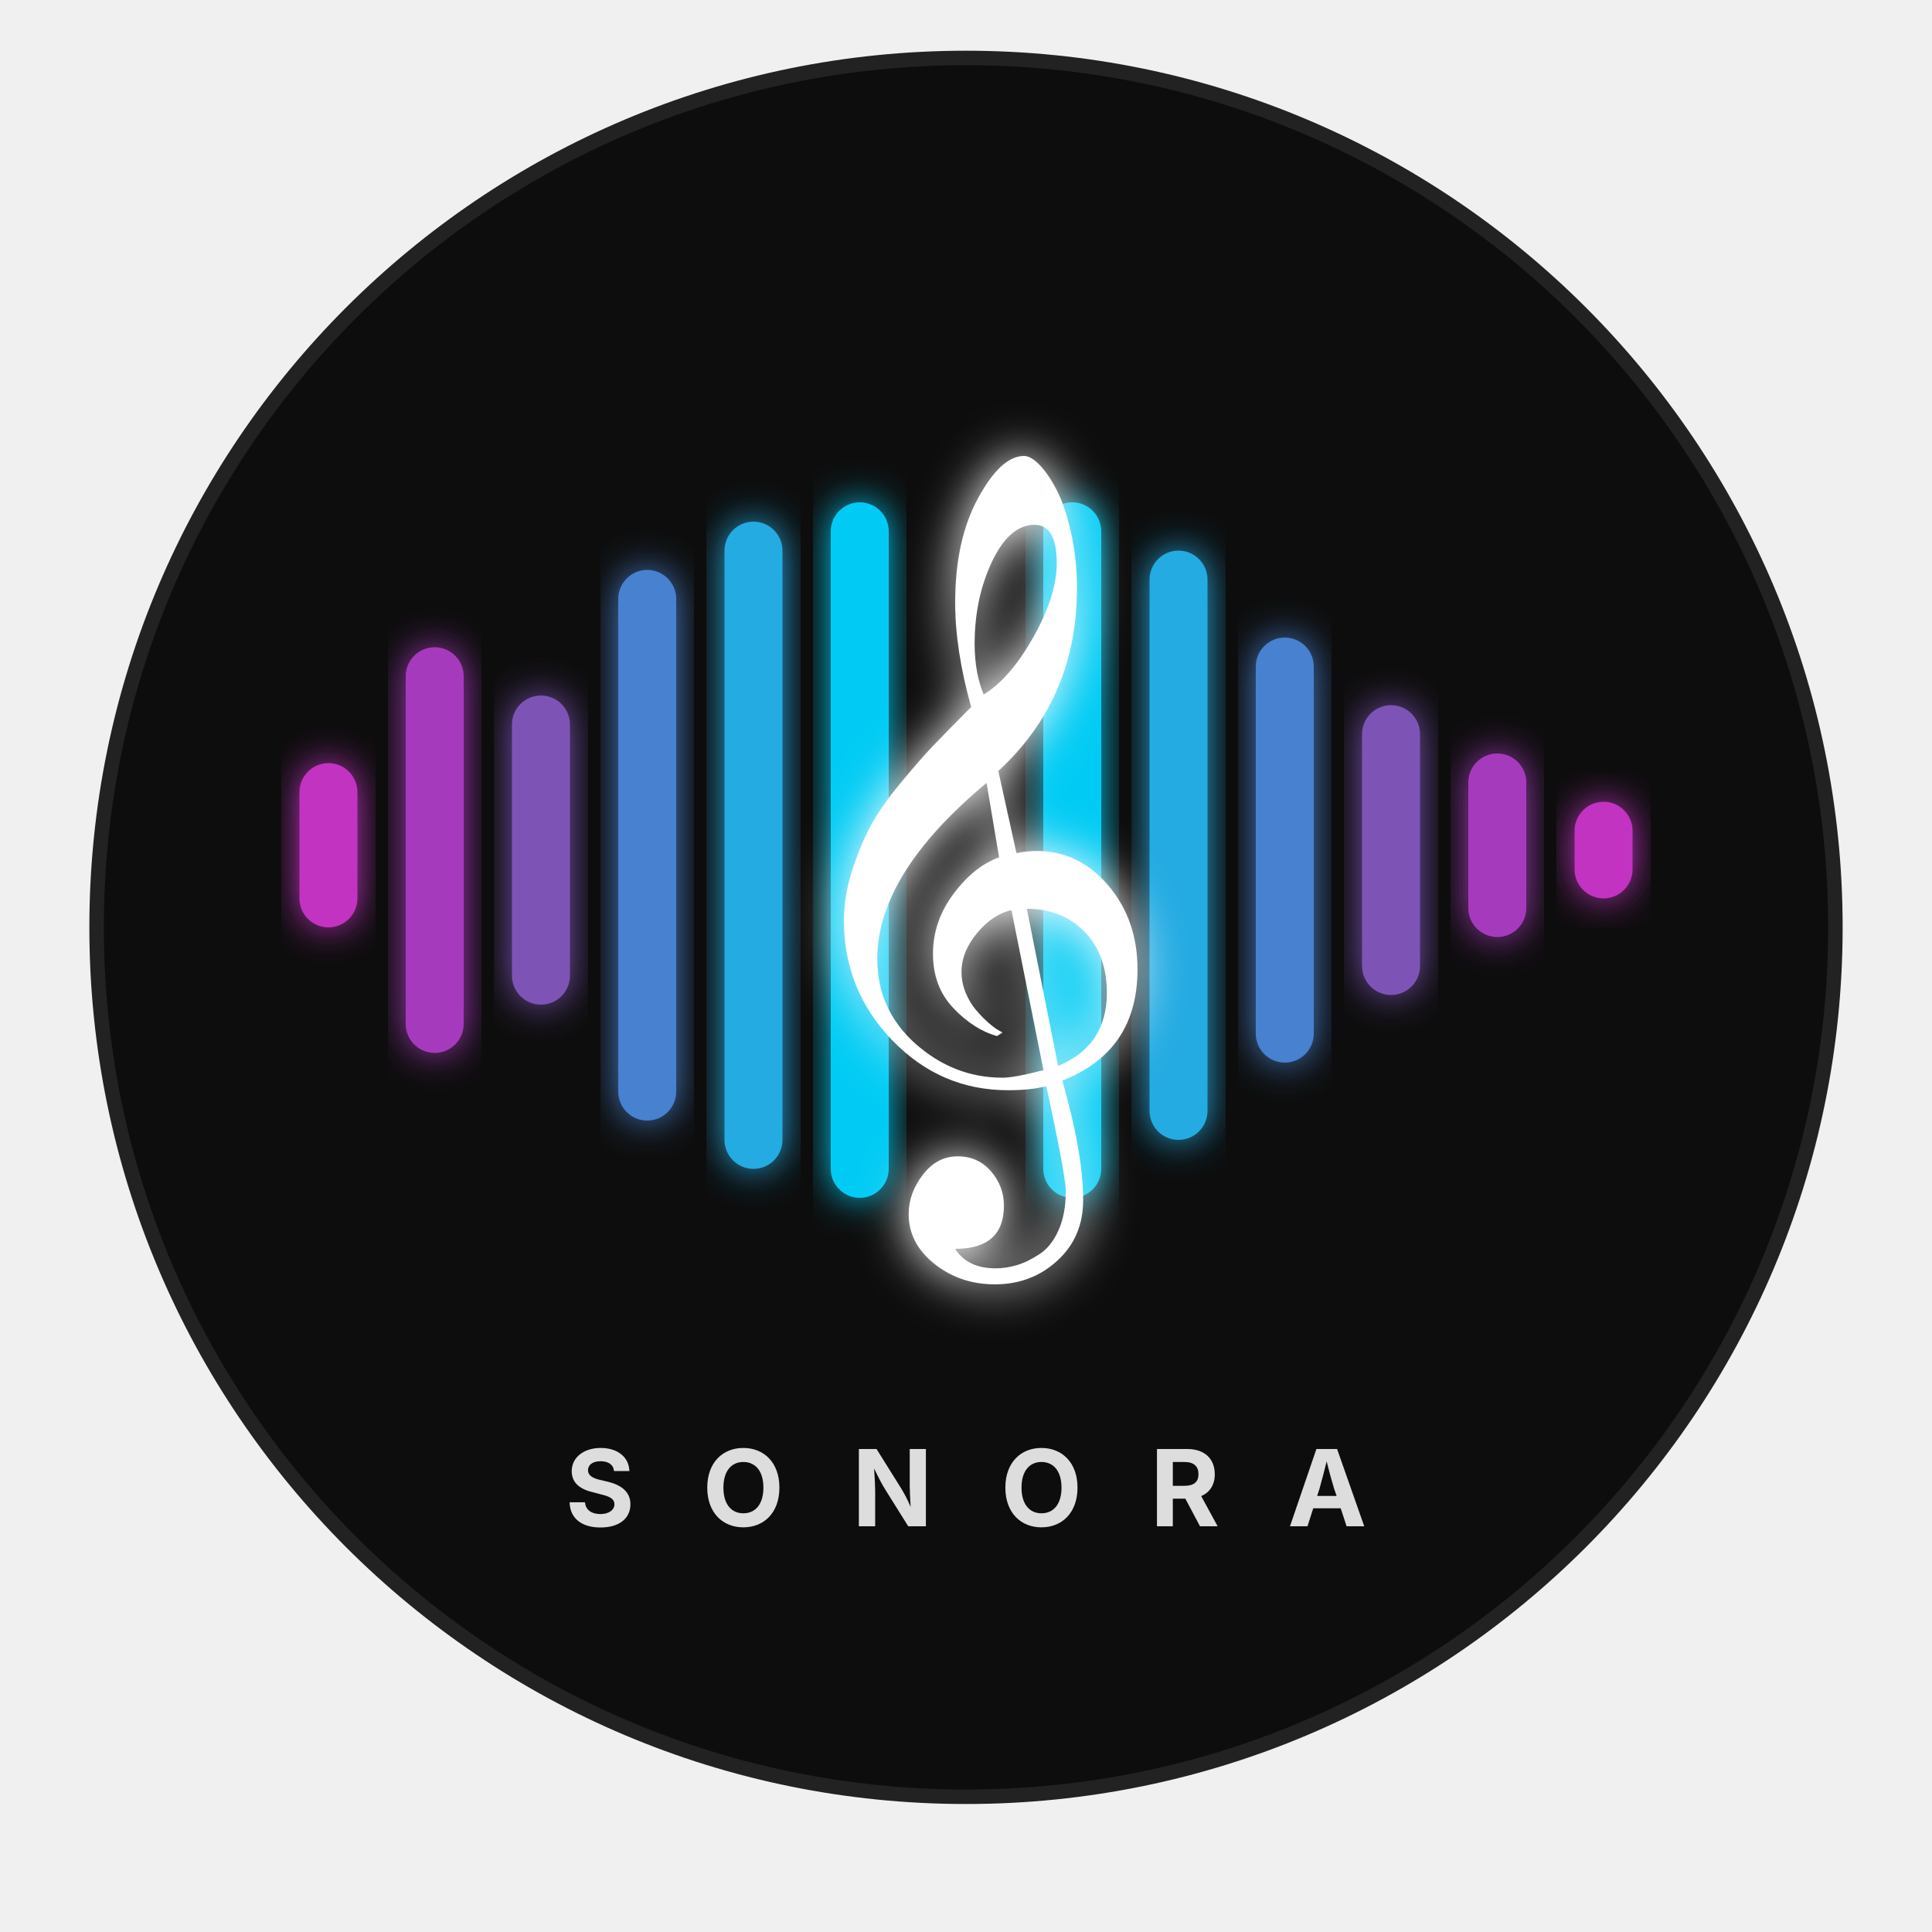
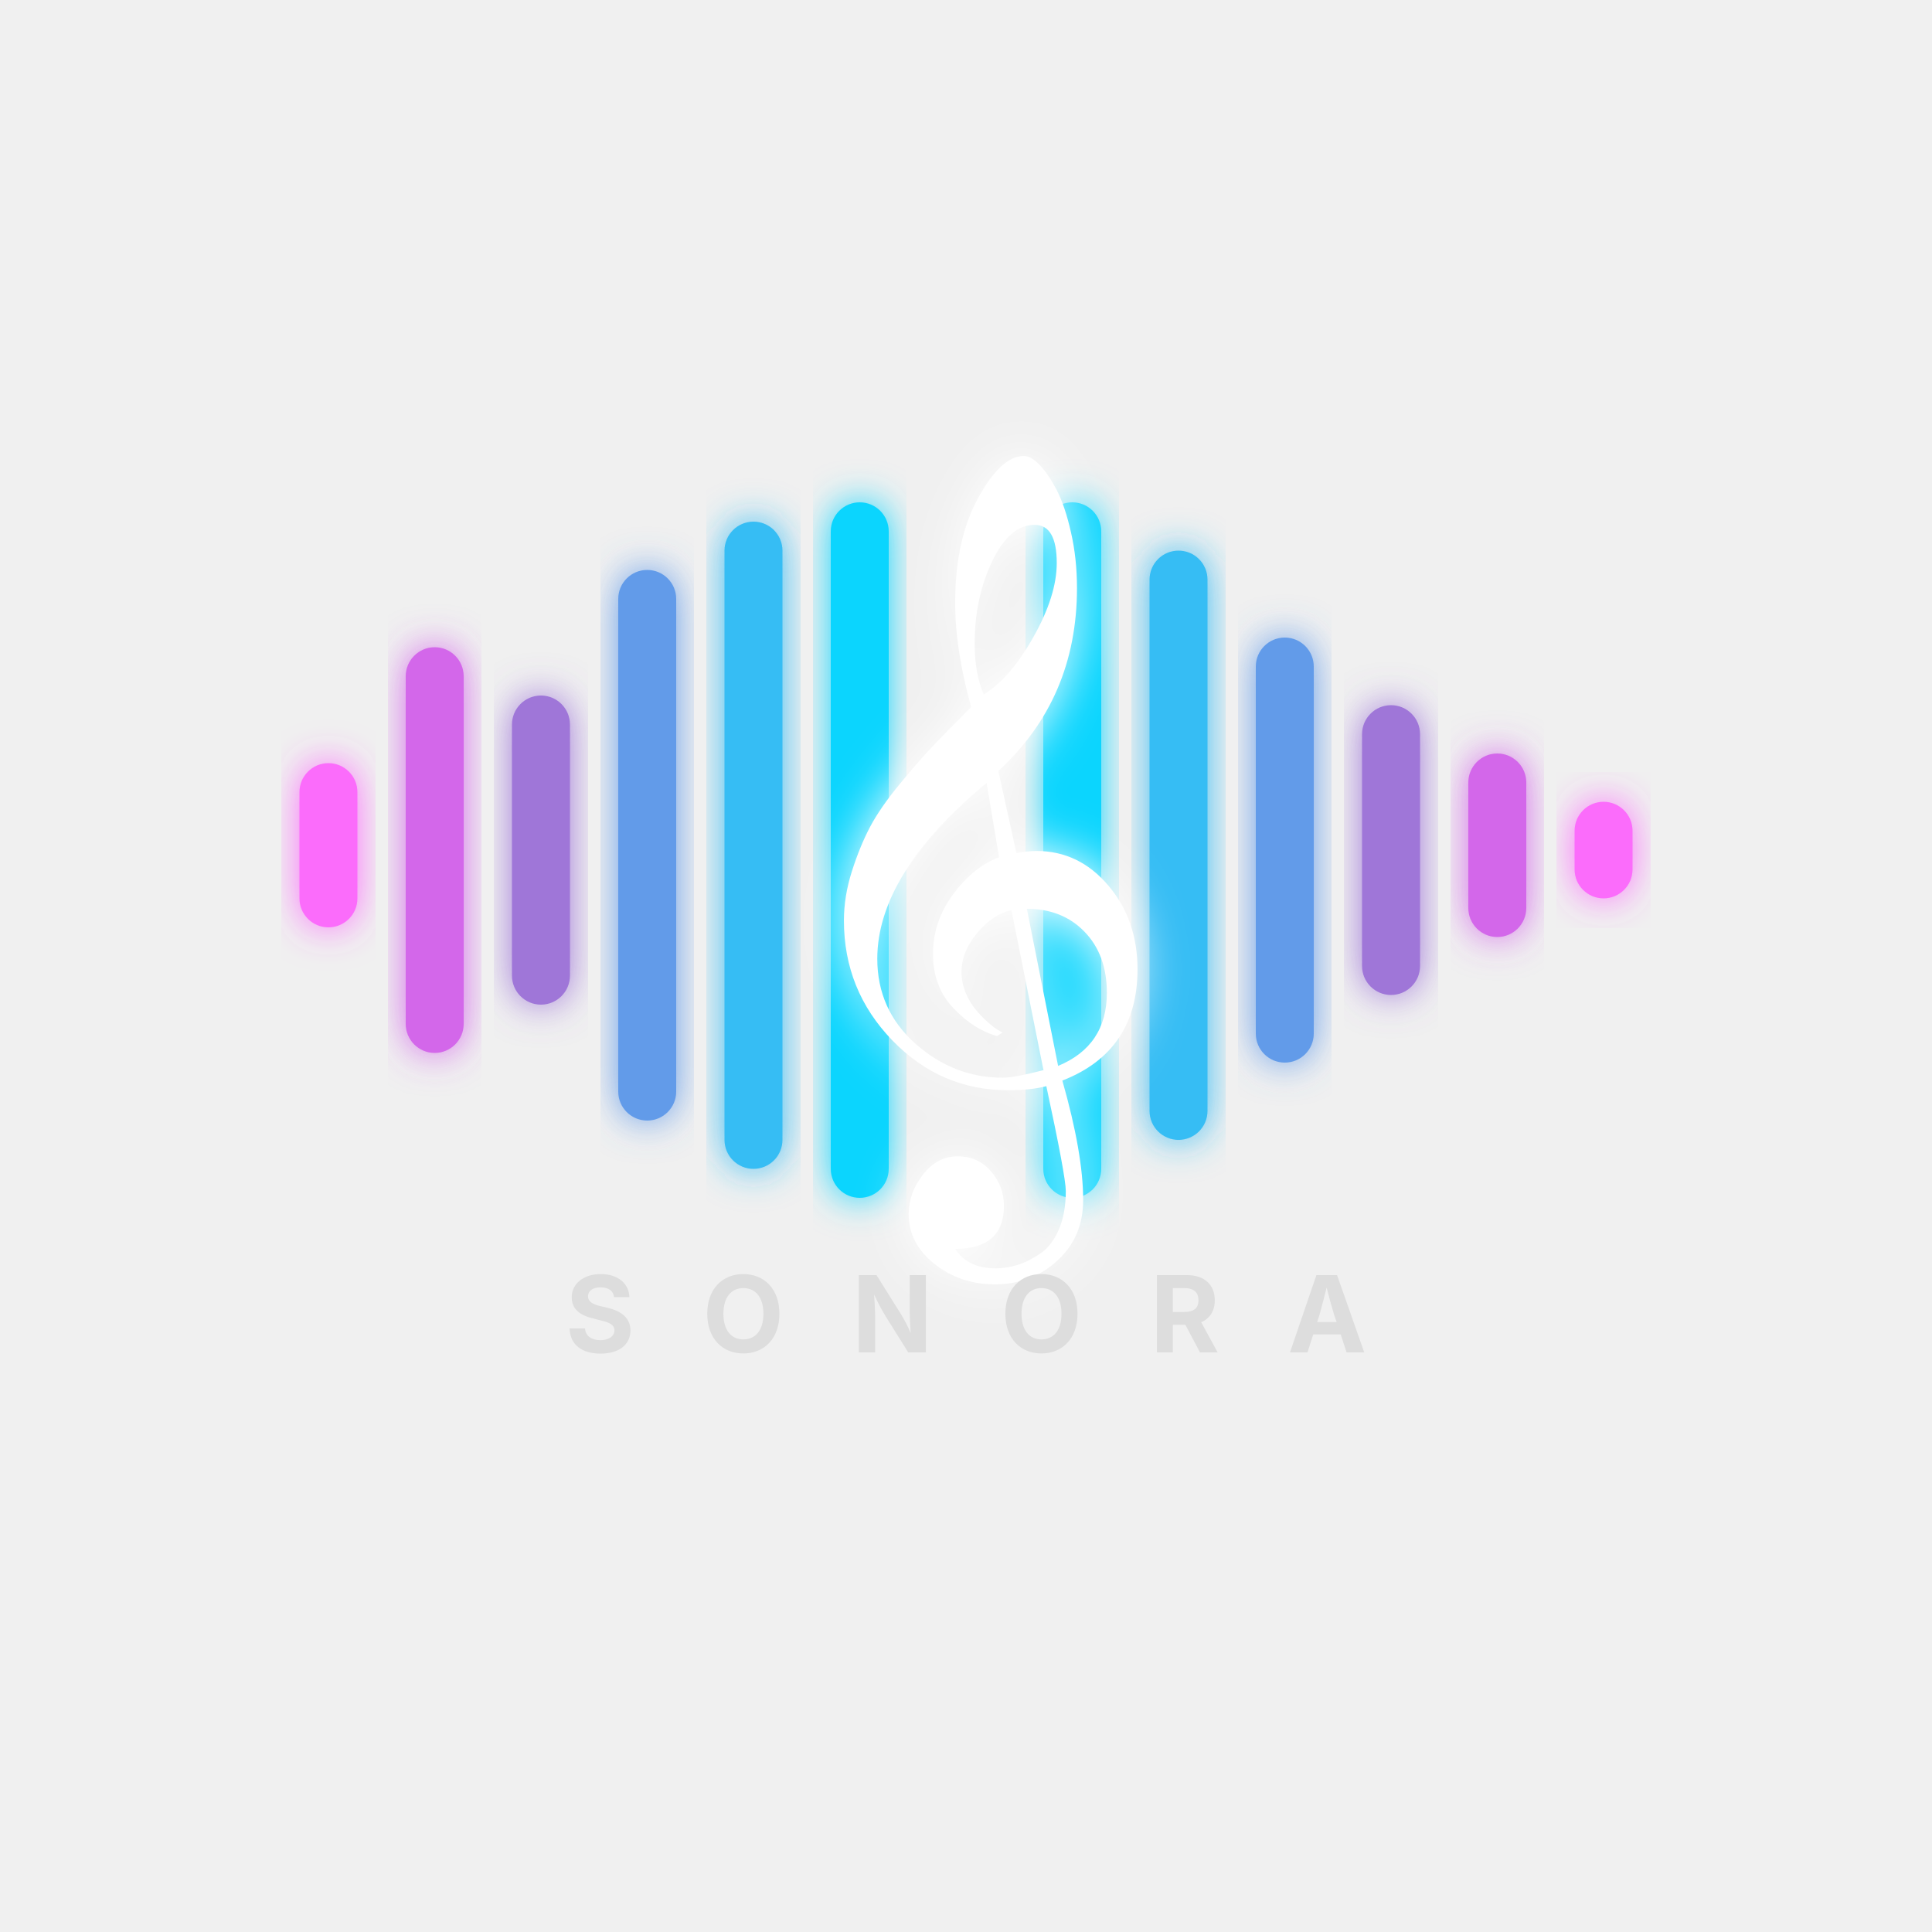
<svg xmlns="http://www.w3.org/2000/svg" viewBox="0 0 200 200" width="200" height="200">
  <defs>
    <filter id="glow" x="-30%" y="-30%" width="160%" height="160%">
      <feGaussianBlur stdDeviation="2" result="blur" />
      <feMerge>
        <feMergeNode in="blur" />
        <feMergeNode in="SourceGraphic" />
      </feMerge>
    </filter>
    <filter id="clefGlow" x="-20%" y="-20%" width="140%" height="140%">
      <feGaussianBlur stdDeviation="2.5" result="blur" />
      <feMerge>
        <feMergeNode in="blur" />
        <feMergeNode in="SourceGraphic" />
      </feMerge>
    </filter>
    <clipPath id="circleClip">
      <circle cx="100" cy="96" r="90" />
    </clipPath>
  </defs>
-   <circle cx="100" cy="96" r="90" fill="#0d0d0d" stroke="#222" stroke-width="1.5" />
+   <circle cx="100" cy="96" r="90" fill="none" />
  <g clip-path="url(#circleClip)">
    <rect x="31" y="79" width="6" height="17" rx="3" fill="#ff40ff" filter="url(#glow)" opacity="0.75" />
    <rect x="42" y="67" width="6" height="42" rx="3" fill="#cc44e8" filter="url(#glow)" opacity="0.80" />
    <rect x="53" y="72" width="6" height="32" rx="3" fill="#9060d4" filter="url(#glow)" opacity="0.85" />
    <rect x="64" y="59" width="6" height="57" rx="3" fill="#5090e8" filter="url(#glow)" opacity="0.88" />
    <rect x="75" y="54" width="6" height="67" rx="3" fill="#28b8f4" filter="url(#glow)" opacity="0.92" />
    <rect x="86" y="52" width="6" height="72" rx="3" fill="#00d4ff" filter="url(#glow)" opacity="0.95" />
    <rect x="108" y="52" width="6" height="72" rx="3" fill="#00d4ff" filter="url(#glow)" opacity="0.95" />
    <rect x="119" y="57" width="6" height="61" rx="3" fill="#28b8f4" filter="url(#glow)" opacity="0.92" />
    <rect x="130" y="66" width="6" height="44" rx="3" fill="#5090e8" filter="url(#glow)" opacity="0.88" />
    <rect x="141" y="73" width="6" height="30" rx="3" fill="#9060d4" filter="url(#glow)" opacity="0.85" />
    <rect x="152" y="78" width="6" height="19" rx="3" fill="#cc44e8" filter="url(#glow)" opacity="0.80" />
    <rect x="163" y="83" width="6" height="10" rx="3" fill="#ff40ff" filter="url(#glow)" opacity="0.75" />
    <text x="100" y="112" font-size="72" text-anchor="middle" fill="white" font-family="Georgia, 'Times New Roman', serif" filter="url(#clefGlow)">𝄞</text>
-     <text x="100" y="158" font-size="11" text-anchor="middle" fill="#dddddd" font-family="'Inter', 'Helvetica Neue', Arial, sans-serif" letter-spacing="7" font-weight="700">SONORA</text>
+     <text x="100" y="140" font-size="11" text-anchor="middle" fill="#dddddd" font-family="'Inter', 'Helvetica Neue', Arial, sans-serif" letter-spacing="7" font-weight="700">SONORA</text>
  </g>
</svg>
